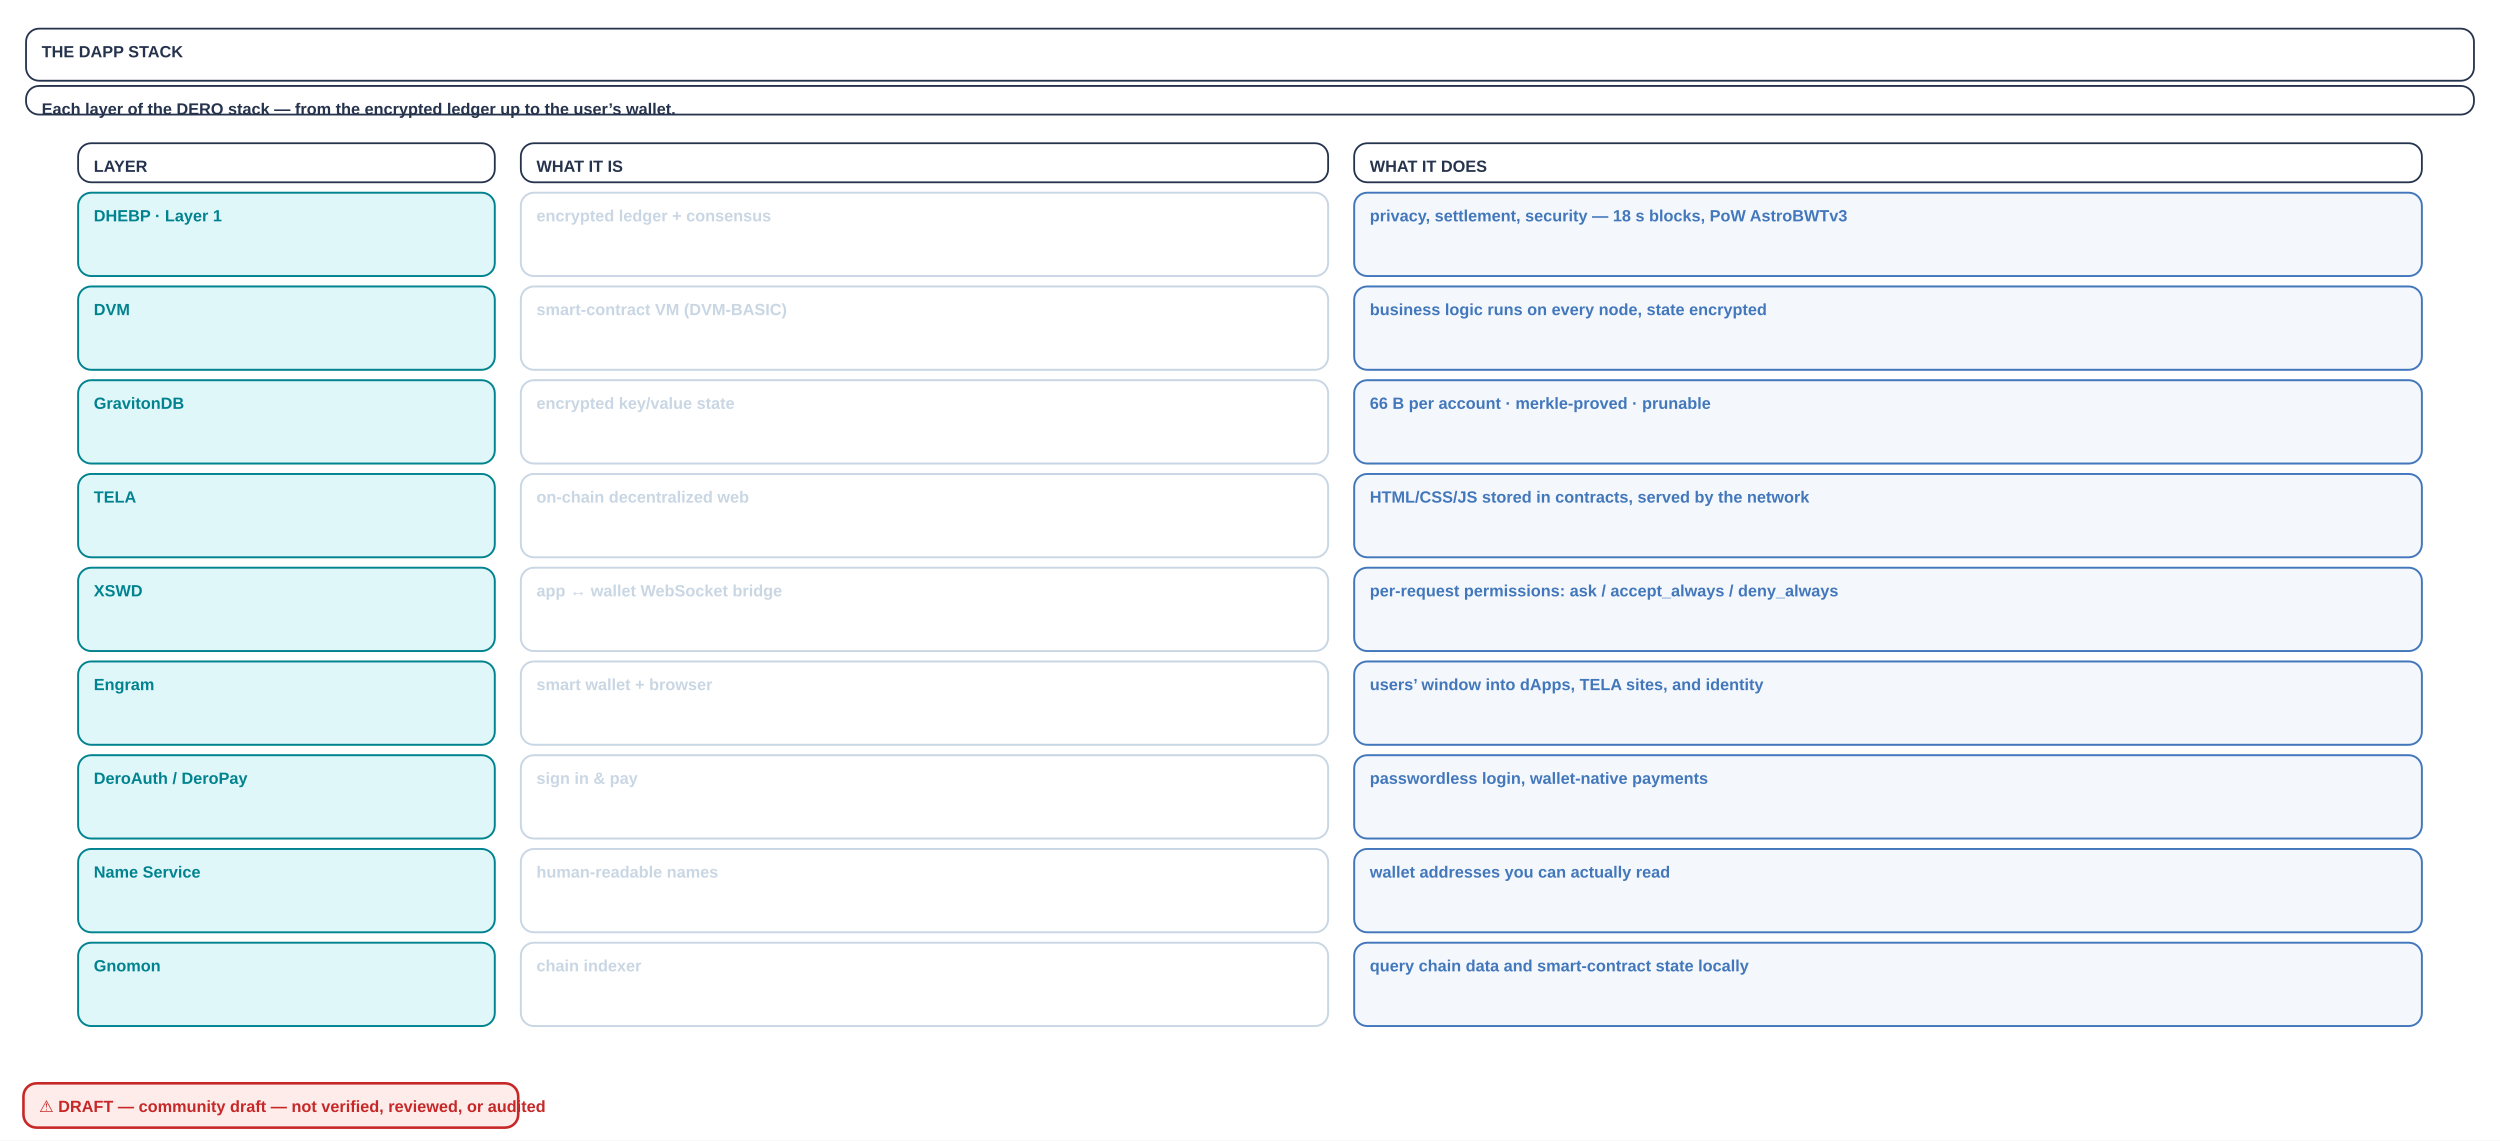
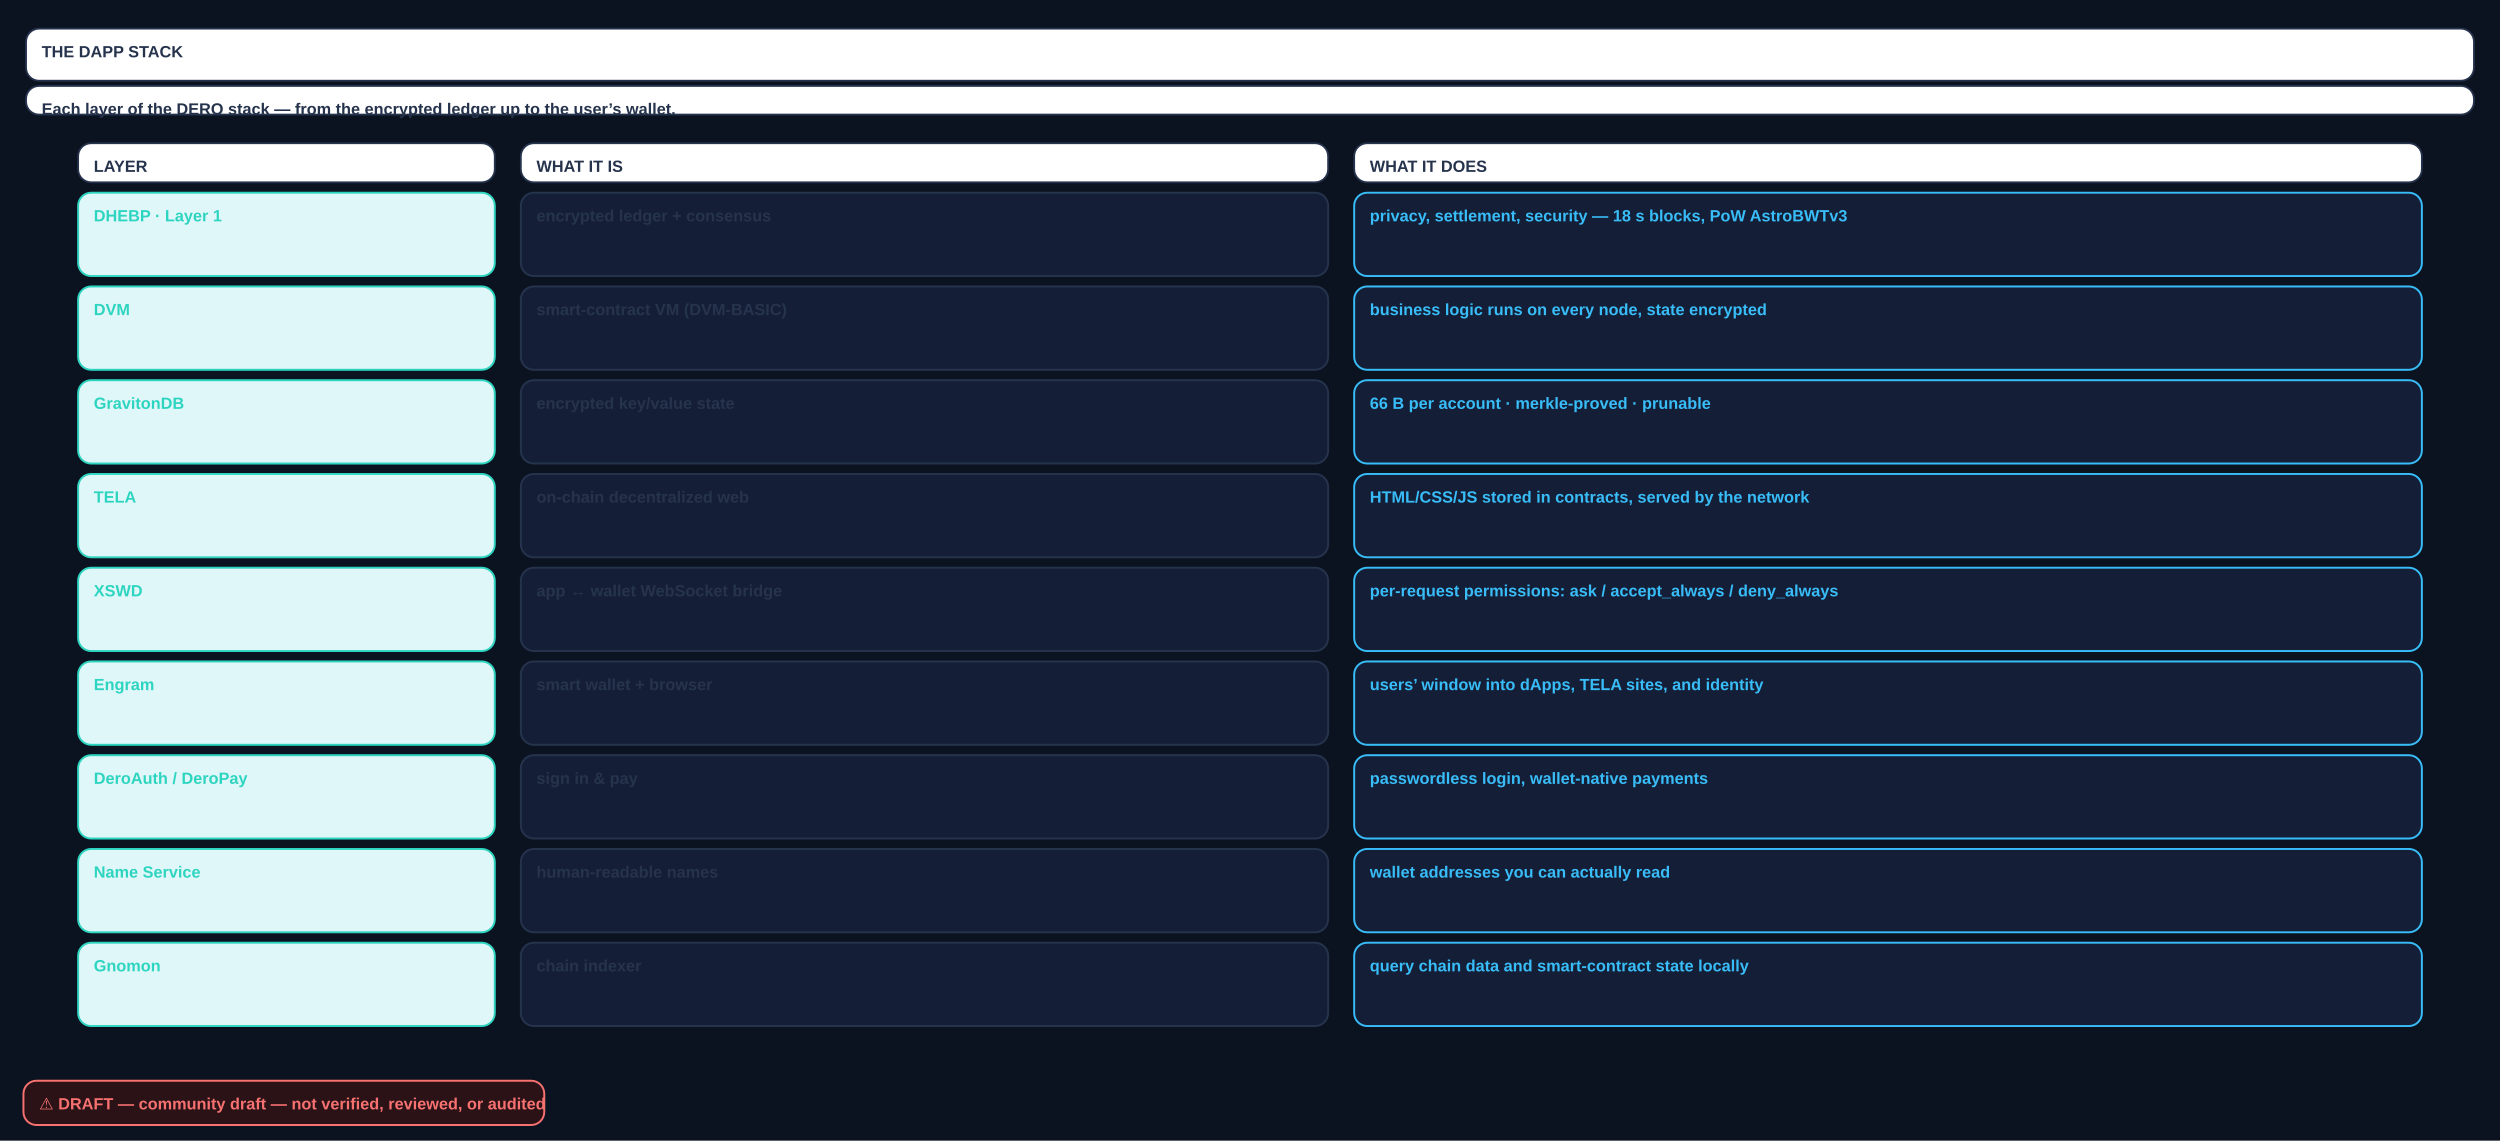
<svg xmlns="http://www.w3.org/2000/svg" width="1920" height="876" viewBox="0 0 1920 876" font-family="Segoe UI, Arial, sans-serif">
-   <rect x="0" y="0" width="1920" height="876" fill="#FFFFFF" />
+   <rect x="0" y="0" width="1920" height="876" fill="#0B1220" />
  <defs>
    <marker id="arr" viewBox="0 0 10 10" refX="8" refY="5" markerWidth="7" markerHeight="7" orient="auto-start-reverse">
      <path d="M0,0 L10,5 L0,10 z" fill="#38BDF8" />
    </marker>
  </defs>
-   <rect x="18.0" y="832.0" width="380.0" height="34.0" rx="10" fill="#FDECEA" stroke="#C62828" stroke-width="2.0" />
-   <text x="30.0" y="854.0" font-size="12.5" font-weight="700" fill="#C62828">⚠️ DRAFT — community draft — not verified, reviewed, or audited</text>
+   <rect x="18.0" y="830.0" width="400.0" height="34.0" rx="10" fill="#2A1216" stroke="#F87171" stroke-width="1.5" />
+   <text x="30.0" y="852.0" font-size="12.5" font-weight="700" fill="#F87171">⚠️ DRAFT — community draft — not verified, reviewed, or audited</text>
  <rect x="20.0" y="22.0" width="1880.0" height="40.0" rx="10" fill="#FFFFFF" stroke="#26334D" stroke-width="1.4" />
  <text x="32.0" y="44.0" font-size="12.5" font-weight="700" fill="#26334D">THE DAPP STACK</text>
  <rect x="20.0" y="66.0" width="1880.0" height="22.0" rx="10" fill="#FFFFFF" stroke="#26334D" stroke-width="1.4" />
  <text x="32.0" y="88.0" font-size="12.5" font-weight="700" fill="#26334D">Each layer of the DERO stack — from the encrypted ledger up to the user’s wallet.</text>
  <rect x="60.0" y="110.0" width="320.0" height="30.0" rx="10" fill="#FFFFFF" stroke="#26334D" stroke-width="1.4" />
  <text x="72.0" y="132.0" font-size="12.5" font-weight="700" fill="#26334D">LAYER</text>
  <rect x="400.0" y="110.0" width="620.0" height="30.0" rx="10" fill="#FFFFFF" stroke="#26334D" stroke-width="1.4" />
  <text x="412.0" y="132.0" font-size="12.5" font-weight="700" fill="#26334D">WHAT IT IS</text>
  <rect x="1040.0" y="110.0" width="820.0" height="30.0" rx="10" fill="#FFFFFF" stroke="#26334D" stroke-width="1.4" />
  <text x="1052.0" y="132.0" font-size="12.5" font-weight="700" fill="#26334D">WHAT IT DOES</text>
-   <rect x="60.0" y="148.0" width="320.0" height="64.0" rx="10" fill="#E0F7FA" stroke="#00838F" stroke-width="1.5" />
-   <text x="72.0" y="170.0" font-size="12.5" font-weight="700" fill="#00838F">DHEBP · Layer 1</text>
-   <rect x="400.0" y="148.0" width="620.0" height="64.0" rx="10" fill="#FFFFFF" stroke="#C9D6E3" stroke-width="1.5" />
-   <text x="412.0" y="170.0" font-size="12.5" font-weight="700" fill="#C9D6E3">encrypted ledger + consensus</text>
-   <rect x="1040.0" y="148.0" width="820.0" height="64.0" rx="10" fill="#F4F8FC" stroke="#4277BB" stroke-width="1.5" />
-   <text x="1052.0" y="170.0" font-size="12.5" font-weight="700" fill="#4277BB">privacy, settlement, security — 18 s blocks, PoW AstroBWTv3</text>
-   <rect x="60.0" y="220.0" width="320.0" height="64.0" rx="10" fill="#E0F7FA" stroke="#00838F" stroke-width="1.5" />
-   <text x="72.0" y="242.0" font-size="12.5" font-weight="700" fill="#00838F">DVM</text>
-   <rect x="400.0" y="220.0" width="620.0" height="64.0" rx="10" fill="#FFFFFF" stroke="#C9D6E3" stroke-width="1.5" />
-   <text x="412.0" y="242.0" font-size="12.5" font-weight="700" fill="#C9D6E3">smart-contract VM (DVM-BASIC)</text>
-   <rect x="1040.0" y="220.0" width="820.0" height="64.0" rx="10" fill="#F4F8FC" stroke="#4277BB" stroke-width="1.5" />
-   <text x="1052.0" y="242.0" font-size="12.5" font-weight="700" fill="#4277BB">business logic runs on every node, state encrypted</text>
-   <rect x="60.0" y="292.0" width="320.0" height="64.0" rx="10" fill="#E0F7FA" stroke="#00838F" stroke-width="1.5" />
-   <text x="72.0" y="314.0" font-size="12.5" font-weight="700" fill="#00838F">GravitonDB</text>
-   <rect x="400.0" y="292.0" width="620.0" height="64.0" rx="10" fill="#FFFFFF" stroke="#C9D6E3" stroke-width="1.5" />
-   <text x="412.0" y="314.0" font-size="12.5" font-weight="700" fill="#C9D6E3">encrypted key/value state</text>
-   <rect x="1040.0" y="292.0" width="820.0" height="64.0" rx="10" fill="#F4F8FC" stroke="#4277BB" stroke-width="1.5" />
-   <text x="1052.0" y="314.0" font-size="12.5" font-weight="700" fill="#4277BB">66 B per account · merkle-proved · prunable</text>
-   <rect x="60.0" y="364.0" width="320.0" height="64.0" rx="10" fill="#E0F7FA" stroke="#00838F" stroke-width="1.5" />
-   <text x="72.0" y="386.0" font-size="12.5" font-weight="700" fill="#00838F">TELA</text>
-   <rect x="400.0" y="364.0" width="620.0" height="64.0" rx="10" fill="#FFFFFF" stroke="#C9D6E3" stroke-width="1.5" />
-   <text x="412.0" y="386.0" font-size="12.5" font-weight="700" fill="#C9D6E3">on-chain decentralized web</text>
-   <rect x="1040.0" y="364.0" width="820.0" height="64.0" rx="10" fill="#F4F8FC" stroke="#4277BB" stroke-width="1.5" />
-   <text x="1052.0" y="386.0" font-size="12.5" font-weight="700" fill="#4277BB">HTML/CSS/JS stored in contracts, served by the network</text>
-   <rect x="60.0" y="436.0" width="320.0" height="64.0" rx="10" fill="#E0F7FA" stroke="#00838F" stroke-width="1.5" />
-   <text x="72.0" y="458.0" font-size="12.5" font-weight="700" fill="#00838F">XSWD</text>
-   <rect x="400.0" y="436.0" width="620.0" height="64.0" rx="10" fill="#FFFFFF" stroke="#C9D6E3" stroke-width="1.5" />
-   <text x="412.0" y="458.0" font-size="12.5" font-weight="700" fill="#C9D6E3">app ↔ wallet WebSocket bridge</text>
-   <rect x="1040.0" y="436.0" width="820.0" height="64.0" rx="10" fill="#F4F8FC" stroke="#4277BB" stroke-width="1.5" />
-   <text x="1052.0" y="458.0" font-size="12.5" font-weight="700" fill="#4277BB">per-request permissions: ask / accept_always / deny_always</text>
-   <rect x="60.0" y="508.0" width="320.0" height="64.0" rx="10" fill="#E0F7FA" stroke="#00838F" stroke-width="1.5" />
-   <text x="72.0" y="530.0" font-size="12.5" font-weight="700" fill="#00838F">Engram</text>
-   <rect x="400.0" y="508.0" width="620.0" height="64.0" rx="10" fill="#FFFFFF" stroke="#C9D6E3" stroke-width="1.5" />
-   <text x="412.0" y="530.0" font-size="12.5" font-weight="700" fill="#C9D6E3">smart wallet + browser</text>
-   <rect x="1040.0" y="508.0" width="820.0" height="64.0" rx="10" fill="#F4F8FC" stroke="#4277BB" stroke-width="1.5" />
-   <text x="1052.0" y="530.0" font-size="12.5" font-weight="700" fill="#4277BB">users’ window into dApps, TELA sites, and identity</text>
-   <rect x="60.0" y="580.0" width="320.0" height="64.0" rx="10" fill="#E0F7FA" stroke="#00838F" stroke-width="1.5" />
-   <text x="72.0" y="602.0" font-size="12.5" font-weight="700" fill="#00838F">DeroAuth / DeroPay</text>
-   <rect x="400.0" y="580.0" width="620.0" height="64.0" rx="10" fill="#FFFFFF" stroke="#C9D6E3" stroke-width="1.5" />
-   <text x="412.0" y="602.0" font-size="12.5" font-weight="700" fill="#C9D6E3">sign in &amp; pay</text>
-   <rect x="1040.0" y="580.0" width="820.0" height="64.0" rx="10" fill="#F4F8FC" stroke="#4277BB" stroke-width="1.5" />
-   <text x="1052.0" y="602.0" font-size="12.5" font-weight="700" fill="#4277BB">passwordless login, wallet-native payments</text>
-   <rect x="60.0" y="652.0" width="320.0" height="64.0" rx="10" fill="#E0F7FA" stroke="#00838F" stroke-width="1.5" />
-   <text x="72.0" y="674.0" font-size="12.5" font-weight="700" fill="#00838F">Name Service</text>
-   <rect x="400.0" y="652.0" width="620.0" height="64.0" rx="10" fill="#FFFFFF" stroke="#C9D6E3" stroke-width="1.5" />
-   <text x="412.0" y="674.0" font-size="12.5" font-weight="700" fill="#C9D6E3">human-readable names</text>
-   <rect x="1040.0" y="652.0" width="820.0" height="64.0" rx="10" fill="#F4F8FC" stroke="#4277BB" stroke-width="1.5" />
-   <text x="1052.0" y="674.0" font-size="12.5" font-weight="700" fill="#4277BB">wallet addresses you can actually read</text>
-   <rect x="60.0" y="724.0" width="320.0" height="64.0" rx="10" fill="#E0F7FA" stroke="#00838F" stroke-width="1.5" />
-   <text x="72.0" y="746.0" font-size="12.5" font-weight="700" fill="#00838F">Gnomon</text>
-   <rect x="400.0" y="724.0" width="620.0" height="64.0" rx="10" fill="#FFFFFF" stroke="#C9D6E3" stroke-width="1.5" />
-   <text x="412.0" y="746.0" font-size="12.5" font-weight="700" fill="#C9D6E3">chain indexer</text>
-   <rect x="1040.0" y="724.0" width="820.0" height="64.0" rx="10" fill="#F4F8FC" stroke="#4277BB" stroke-width="1.5" />
-   <text x="1052.0" y="746.0" font-size="12.5" font-weight="700" fill="#4277BB">query chain data and smart-contract state locally</text>
+   <rect x="60.0" y="148.0" width="320.0" height="64.0" rx="10" fill="#E0F7FA" stroke="#2DD4BF" stroke-width="1.5" />
+   <text x="72.0" y="170.0" font-size="12.5" font-weight="700" fill="#2DD4BF">DHEBP · Layer 1</text>
+   <rect x="400.0" y="148.0" width="620.0" height="64.0" rx="10" fill="#141E36" stroke="#26334D" stroke-width="1.5" />
+   <text x="412.0" y="170.0" font-size="12.5" font-weight="700" fill="#26334D">encrypted ledger + consensus</text>
+   <rect x="1040.0" y="148.0" width="820.0" height="64.0" rx="10" fill="#141E36" stroke="#38BDF8" stroke-width="1.5" />
+   <text x="1052.0" y="170.0" font-size="12.5" font-weight="700" fill="#38BDF8">privacy, settlement, security — 18 s blocks, PoW AstroBWTv3</text>
+   <rect x="60.0" y="220.0" width="320.0" height="64.0" rx="10" fill="#E0F7FA" stroke="#2DD4BF" stroke-width="1.5" />
+   <text x="72.0" y="242.0" font-size="12.5" font-weight="700" fill="#2DD4BF">DVM</text>
+   <rect x="400.0" y="220.0" width="620.0" height="64.0" rx="10" fill="#141E36" stroke="#26334D" stroke-width="1.5" />
+   <text x="412.0" y="242.0" font-size="12.5" font-weight="700" fill="#26334D">smart-contract VM (DVM-BASIC)</text>
+   <rect x="1040.0" y="220.0" width="820.0" height="64.0" rx="10" fill="#141E36" stroke="#38BDF8" stroke-width="1.5" />
+   <text x="1052.0" y="242.0" font-size="12.5" font-weight="700" fill="#38BDF8">business logic runs on every node, state encrypted</text>
+   <rect x="60.0" y="292.0" width="320.0" height="64.0" rx="10" fill="#E0F7FA" stroke="#2DD4BF" stroke-width="1.5" />
+   <text x="72.0" y="314.0" font-size="12.5" font-weight="700" fill="#2DD4BF">GravitonDB</text>
+   <rect x="400.0" y="292.0" width="620.0" height="64.0" rx="10" fill="#141E36" stroke="#26334D" stroke-width="1.5" />
+   <text x="412.0" y="314.0" font-size="12.5" font-weight="700" fill="#26334D">encrypted key/value state</text>
+   <rect x="1040.0" y="292.0" width="820.0" height="64.0" rx="10" fill="#141E36" stroke="#38BDF8" stroke-width="1.5" />
+   <text x="1052.0" y="314.0" font-size="12.5" font-weight="700" fill="#38BDF8">66 B per account · merkle-proved · prunable</text>
+   <rect x="60.0" y="364.0" width="320.0" height="64.0" rx="10" fill="#E0F7FA" stroke="#2DD4BF" stroke-width="1.5" />
+   <text x="72.0" y="386.0" font-size="12.5" font-weight="700" fill="#2DD4BF">TELA</text>
+   <rect x="400.0" y="364.0" width="620.0" height="64.0" rx="10" fill="#141E36" stroke="#26334D" stroke-width="1.5" />
+   <text x="412.0" y="386.0" font-size="12.5" font-weight="700" fill="#26334D">on-chain decentralized web</text>
+   <rect x="1040.0" y="364.0" width="820.0" height="64.0" rx="10" fill="#141E36" stroke="#38BDF8" stroke-width="1.5" />
+   <text x="1052.0" y="386.0" font-size="12.5" font-weight="700" fill="#38BDF8">HTML/CSS/JS stored in contracts, served by the network</text>
+   <rect x="60.0" y="436.0" width="320.0" height="64.0" rx="10" fill="#E0F7FA" stroke="#2DD4BF" stroke-width="1.5" />
+   <text x="72.0" y="458.0" font-size="12.5" font-weight="700" fill="#2DD4BF">XSWD</text>
+   <rect x="400.0" y="436.0" width="620.0" height="64.0" rx="10" fill="#141E36" stroke="#26334D" stroke-width="1.5" />
+   <text x="412.0" y="458.0" font-size="12.5" font-weight="700" fill="#26334D">app ↔ wallet WebSocket bridge</text>
+   <rect x="1040.0" y="436.0" width="820.0" height="64.0" rx="10" fill="#141E36" stroke="#38BDF8" stroke-width="1.5" />
+   <text x="1052.0" y="458.0" font-size="12.5" font-weight="700" fill="#38BDF8">per-request permissions: ask / accept_always / deny_always</text>
+   <rect x="60.0" y="508.0" width="320.0" height="64.0" rx="10" fill="#E0F7FA" stroke="#2DD4BF" stroke-width="1.5" />
+   <text x="72.0" y="530.0" font-size="12.5" font-weight="700" fill="#2DD4BF">Engram</text>
+   <rect x="400.0" y="508.0" width="620.0" height="64.0" rx="10" fill="#141E36" stroke="#26334D" stroke-width="1.5" />
+   <text x="412.0" y="530.0" font-size="12.5" font-weight="700" fill="#26334D">smart wallet + browser</text>
+   <rect x="1040.0" y="508.0" width="820.0" height="64.0" rx="10" fill="#141E36" stroke="#38BDF8" stroke-width="1.5" />
+   <text x="1052.0" y="530.0" font-size="12.5" font-weight="700" fill="#38BDF8">users’ window into dApps, TELA sites, and identity</text>
+   <rect x="60.0" y="580.0" width="320.0" height="64.0" rx="10" fill="#E0F7FA" stroke="#2DD4BF" stroke-width="1.5" />
+   <text x="72.0" y="602.0" font-size="12.5" font-weight="700" fill="#2DD4BF">DeroAuth / DeroPay</text>
+   <rect x="400.0" y="580.0" width="620.0" height="64.0" rx="10" fill="#141E36" stroke="#26334D" stroke-width="1.5" />
+   <text x="412.0" y="602.0" font-size="12.5" font-weight="700" fill="#26334D">sign in &amp; pay</text>
+   <rect x="1040.0" y="580.0" width="820.0" height="64.0" rx="10" fill="#141E36" stroke="#38BDF8" stroke-width="1.5" />
+   <text x="1052.0" y="602.0" font-size="12.5" font-weight="700" fill="#38BDF8">passwordless login, wallet-native payments</text>
+   <rect x="60.0" y="652.0" width="320.0" height="64.0" rx="10" fill="#E0F7FA" stroke="#2DD4BF" stroke-width="1.5" />
+   <text x="72.0" y="674.0" font-size="12.5" font-weight="700" fill="#2DD4BF">Name Service</text>
+   <rect x="400.0" y="652.0" width="620.0" height="64.0" rx="10" fill="#141E36" stroke="#26334D" stroke-width="1.5" />
+   <text x="412.0" y="674.0" font-size="12.5" font-weight="700" fill="#26334D">human-readable names</text>
+   <rect x="1040.0" y="652.0" width="820.0" height="64.0" rx="10" fill="#141E36" stroke="#38BDF8" stroke-width="1.5" />
+   <text x="1052.0" y="674.0" font-size="12.5" font-weight="700" fill="#38BDF8">wallet addresses you can actually read</text>
+   <rect x="60.0" y="724.0" width="320.0" height="64.0" rx="10" fill="#E0F7FA" stroke="#2DD4BF" stroke-width="1.5" />
+   <text x="72.0" y="746.0" font-size="12.5" font-weight="700" fill="#2DD4BF">Gnomon</text>
+   <rect x="400.0" y="724.0" width="620.0" height="64.0" rx="10" fill="#141E36" stroke="#26334D" stroke-width="1.5" />
+   <text x="412.0" y="746.0" font-size="12.5" font-weight="700" fill="#26334D">chain indexer</text>
+   <rect x="1040.0" y="724.0" width="820.0" height="64.0" rx="10" fill="#141E36" stroke="#38BDF8" stroke-width="1.5" />
+   <text x="1052.0" y="746.0" font-size="12.5" font-weight="700" fill="#38BDF8">query chain data and smart-contract state locally</text>
</svg>
